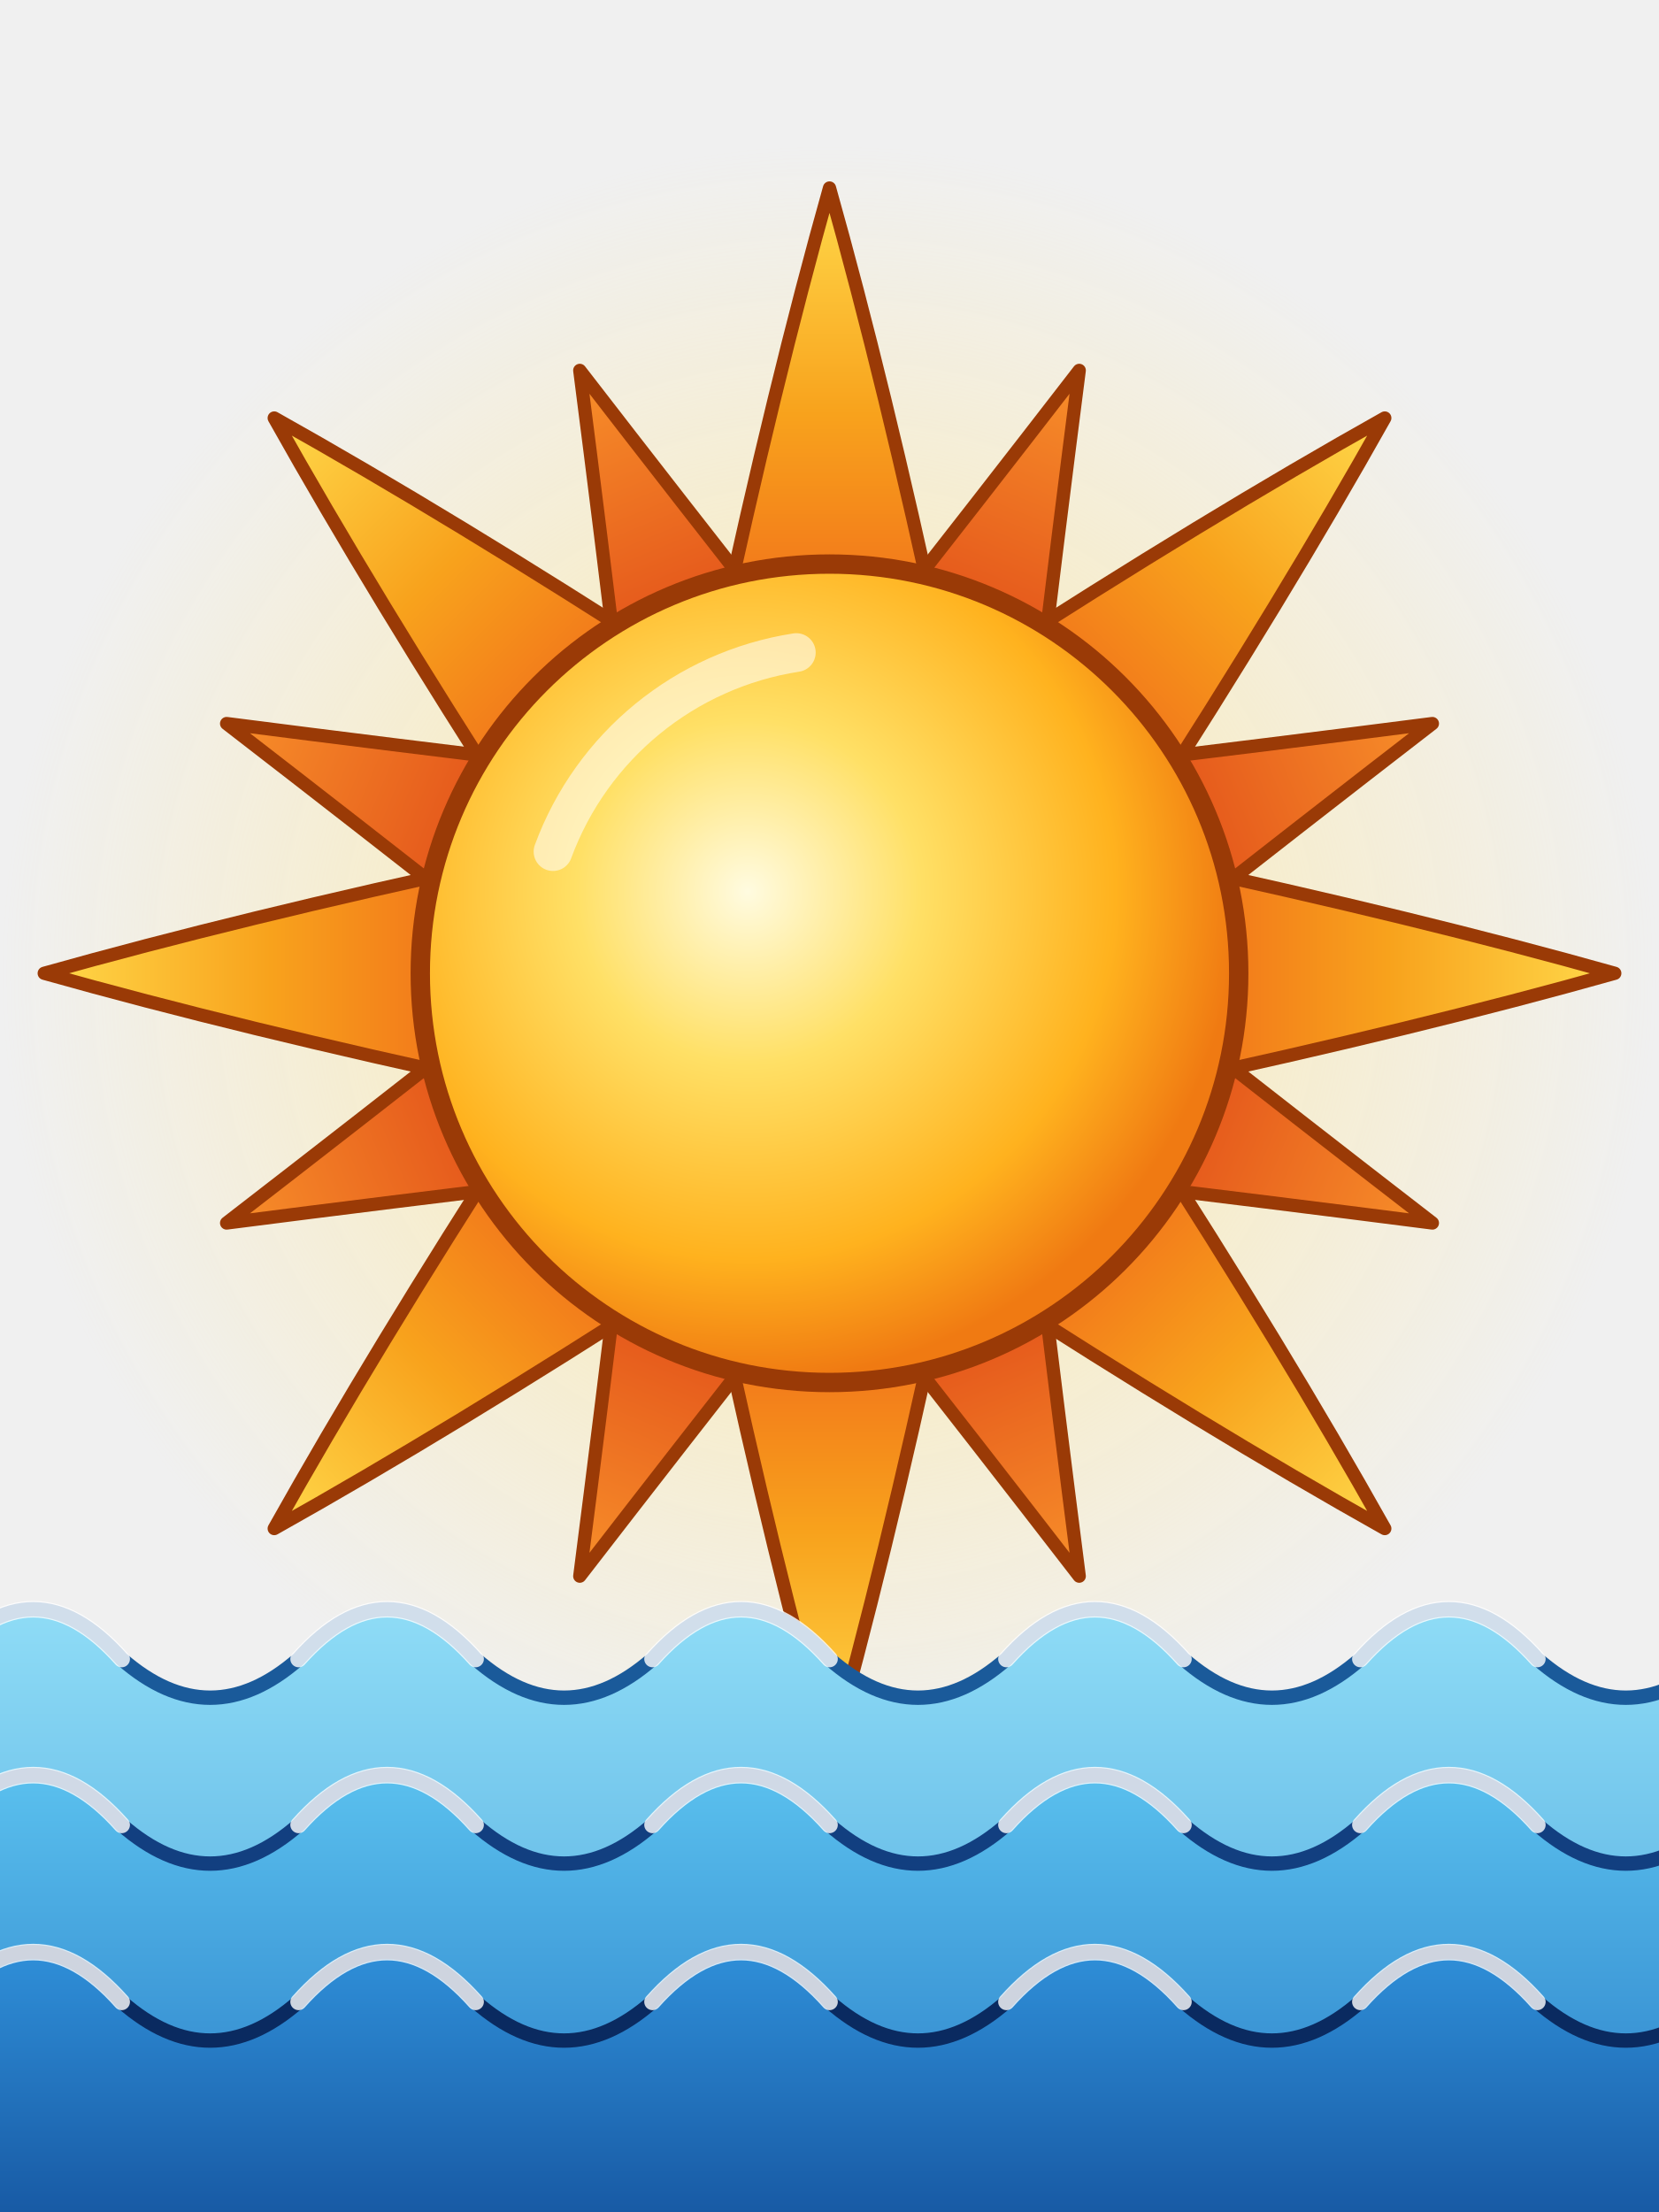
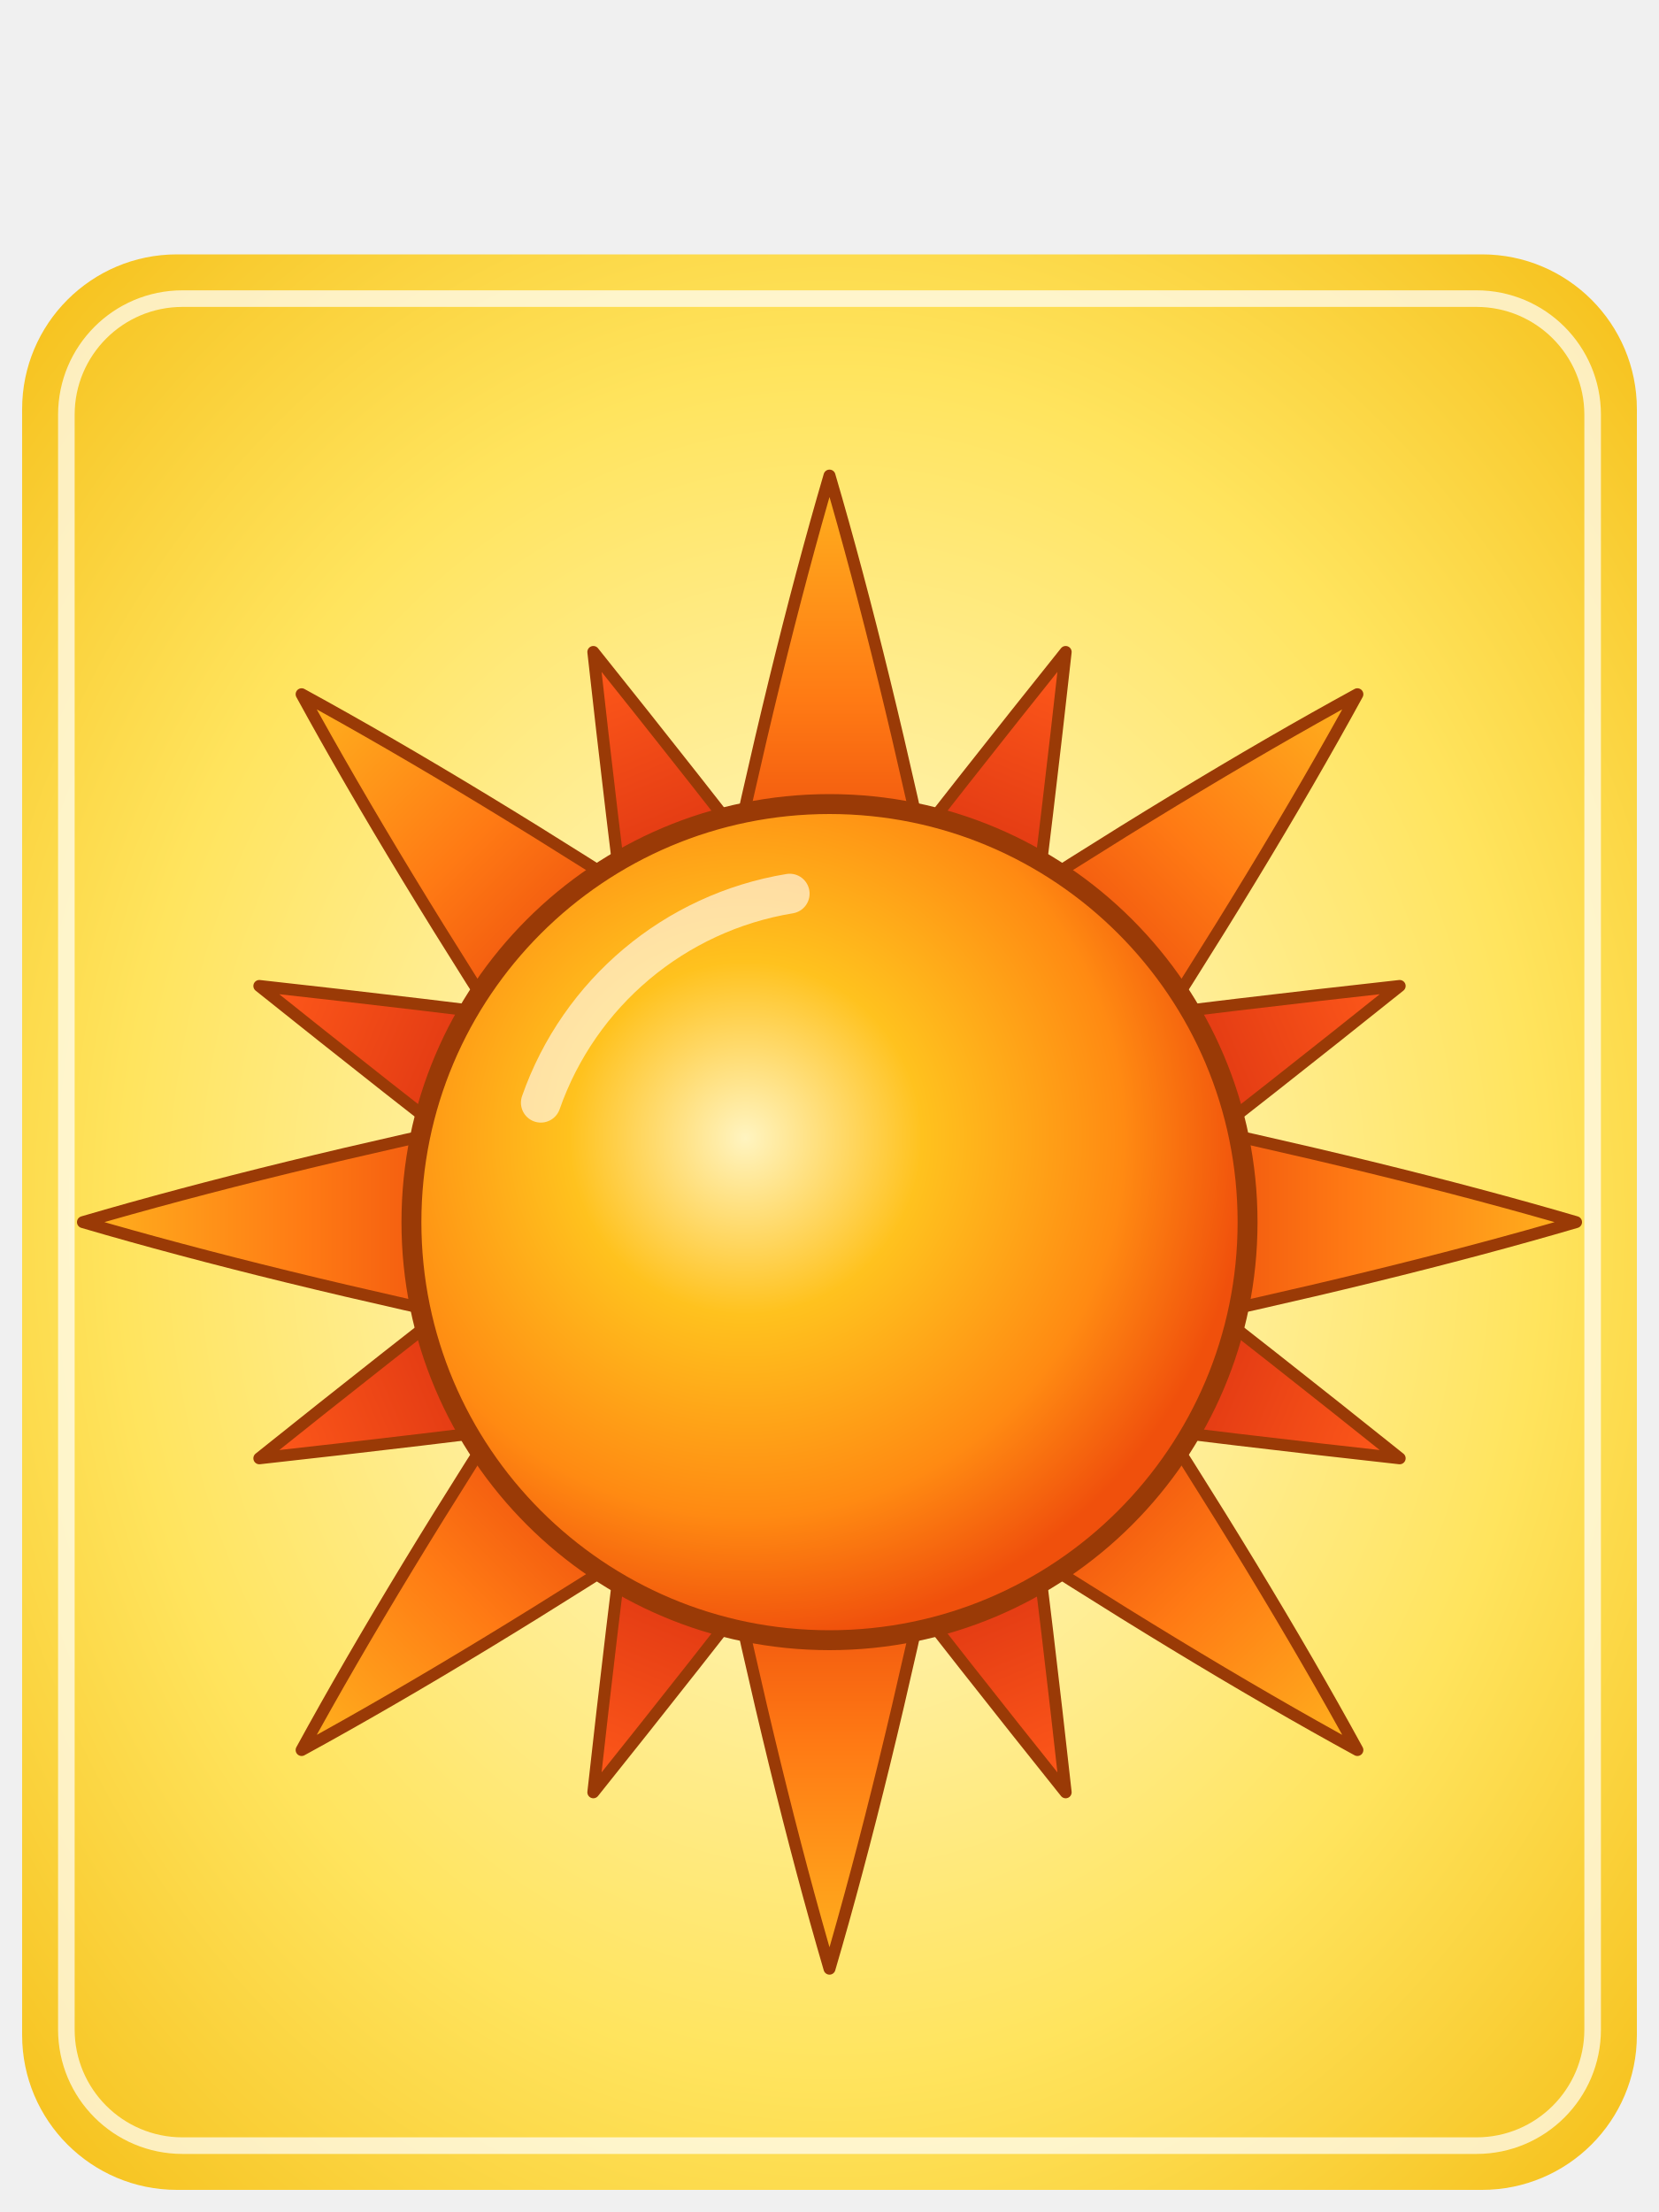
<svg xmlns="http://www.w3.org/2000/svg" width="300" height="400" viewBox="0 0 300 400">
  <defs>
-     <radialGradient id="g0" cx="0.5" cy="0.5" r="0.5">
-       <stop offset="0" stop-color="#ffe9a0" stop-opacity="0.9" />
-       <stop offset="1" stop-color="#ffe9a0" stop-opacity="0" />
-     </radialGradient>
+     <linearGradient id="g0" x1="0" y1="0" x2="1" y2="0">
+       <stop offset="0" stop-color="#e8400c" />
+       <stop offset="0.5" stop-color="#ff7a14" />
+       <stop offset="1" stop-color="#ffb21e" />
+     </linearGradient>
    <linearGradient id="g1" x1="0" y1="0" x2="1" y2="0">
-       <stop offset="0" stop-color="#f06a1a" />
-       <stop offset="0.5" stop-color="#f8a21c" />
-       <stop offset="1" stop-color="#ffd94a" />
+       <stop offset="0" stop-color="#d42a10" />
+       <stop offset="1" stop-color="#ff5a1a" />
    </linearGradient>
    <linearGradient id="g2" x1="0" y1="0" x2="1" y2="0">
-       <stop offset="0" stop-color="#e04a18" />
-       <stop offset="1" stop-color="#f8902a" />
+       <stop offset="0" stop-color="#e8400c" />
+       <stop offset="0.5" stop-color="#ff7a14" />
+       <stop offset="1" stop-color="#ffb21e" />
    </linearGradient>
    <linearGradient id="g3" x1="0" y1="0" x2="1" y2="0">
-       <stop offset="0" stop-color="#f06a1a" />
-       <stop offset="0.5" stop-color="#f8a21c" />
-       <stop offset="1" stop-color="#ffd94a" />
+       <stop offset="0" stop-color="#d42a10" />
+       <stop offset="1" stop-color="#ff5a1a" />
    </linearGradient>
    <linearGradient id="g4" x1="0" y1="0" x2="1" y2="0">
-       <stop offset="0" stop-color="#e04a18" />
-       <stop offset="1" stop-color="#f8902a" />
+       <stop offset="0" stop-color="#e8400c" />
+       <stop offset="0.5" stop-color="#ff7a14" />
+       <stop offset="1" stop-color="#ffb21e" />
    </linearGradient>
    <linearGradient id="g5" x1="0" y1="0" x2="1" y2="0">
-       <stop offset="0" stop-color="#f06a1a" />
-       <stop offset="0.5" stop-color="#f8a21c" />
-       <stop offset="1" stop-color="#ffd94a" />
+       <stop offset="0" stop-color="#d42a10" />
+       <stop offset="1" stop-color="#ff5a1a" />
    </linearGradient>
    <linearGradient id="g6" x1="0" y1="0" x2="1" y2="0">
-       <stop offset="0" stop-color="#e04a18" />
-       <stop offset="1" stop-color="#f8902a" />
+       <stop offset="0" stop-color="#e8400c" />
+       <stop offset="0.5" stop-color="#ff7a14" />
+       <stop offset="1" stop-color="#ffb21e" />
    </linearGradient>
    <linearGradient id="g7" x1="0" y1="0" x2="1" y2="0">
-       <stop offset="0" stop-color="#f06a1a" />
-       <stop offset="0.5" stop-color="#f8a21c" />
-       <stop offset="1" stop-color="#ffd94a" />
+       <stop offset="0" stop-color="#d42a10" />
+       <stop offset="1" stop-color="#ff5a1a" />
    </linearGradient>
    <linearGradient id="g8" x1="0" y1="0" x2="1" y2="0">
-       <stop offset="0" stop-color="#e04a18" />
-       <stop offset="1" stop-color="#f8902a" />
+       <stop offset="0" stop-color="#e8400c" />
+       <stop offset="0.5" stop-color="#ff7a14" />
+       <stop offset="1" stop-color="#ffb21e" />
    </linearGradient>
    <linearGradient id="g9" x1="0" y1="0" x2="1" y2="0">
-       <stop offset="0" stop-color="#f06a1a" />
-       <stop offset="0.5" stop-color="#f8a21c" />
-       <stop offset="1" stop-color="#ffd94a" />
+       <stop offset="0" stop-color="#d42a10" />
+       <stop offset="1" stop-color="#ff5a1a" />
    </linearGradient>
    <linearGradient id="g10" x1="0" y1="0" x2="1" y2="0">
-       <stop offset="0" stop-color="#e04a18" />
-       <stop offset="1" stop-color="#f8902a" />
+       <stop offset="0" stop-color="#e8400c" />
+       <stop offset="0.5" stop-color="#ff7a14" />
+       <stop offset="1" stop-color="#ffb21e" />
    </linearGradient>
    <linearGradient id="g11" x1="0" y1="0" x2="1" y2="0">
-       <stop offset="0" stop-color="#f06a1a" />
-       <stop offset="0.5" stop-color="#f8a21c" />
-       <stop offset="1" stop-color="#ffd94a" />
+       <stop offset="0" stop-color="#d42a10" />
+       <stop offset="1" stop-color="#ff5a1a" />
    </linearGradient>
    <linearGradient id="g12" x1="0" y1="0" x2="1" y2="0">
-       <stop offset="0" stop-color="#e04a18" />
-       <stop offset="1" stop-color="#f8902a" />
+       <stop offset="0" stop-color="#e8400c" />
+       <stop offset="0.5" stop-color="#ff7a14" />
+       <stop offset="1" stop-color="#ffb21e" />
    </linearGradient>
    <linearGradient id="g13" x1="0" y1="0" x2="1" y2="0">
-       <stop offset="0" stop-color="#f06a1a" />
-       <stop offset="0.5" stop-color="#f8a21c" />
-       <stop offset="1" stop-color="#ffd94a" />
+       <stop offset="0" stop-color="#d42a10" />
+       <stop offset="1" stop-color="#ff5a1a" />
    </linearGradient>
    <linearGradient id="g14" x1="0" y1="0" x2="1" y2="0">
-       <stop offset="0" stop-color="#e04a18" />
-       <stop offset="1" stop-color="#f8902a" />
+       <stop offset="0" stop-color="#e8400c" />
+       <stop offset="0.5" stop-color="#ff7a14" />
+       <stop offset="1" stop-color="#ffb21e" />
    </linearGradient>
    <linearGradient id="g15" x1="0" y1="0" x2="1" y2="0">
-       <stop offset="0" stop-color="#f06a1a" />
-       <stop offset="0.5" stop-color="#f8a21c" />
-       <stop offset="1" stop-color="#ffd94a" />
+       <stop offset="0" stop-color="#d42a10" />
+       <stop offset="1" stop-color="#ff5a1a" />
    </linearGradient>
-     <linearGradient id="g16" x1="0" y1="0" x2="1" y2="0">
-       <stop offset="0" stop-color="#e04a18" />
-       <stop offset="1" stop-color="#f8902a" />
-     </linearGradient>
-     <radialGradient id="g17" cx="0.4" cy="0.4" r="0.6">
-       <stop offset="0" stop-color="#fffbe0" />
-       <stop offset="0.35" stop-color="#ffe066" />
-       <stop offset="0.75" stop-color="#ffb21e" />
-       <stop offset="1" stop-color="#f07a12" />
+     <radialGradient id="g16" cx="0.4" cy="0.4" r="0.6">
+       <stop offset="0" stop-color="#fff4c0" />
+       <stop offset="0.35" stop-color="#ffc21e" />
+       <stop offset="0.75" stop-color="#ff8a12" />
+       <stop offset="1" stop-color="#f0500c" />
    </radialGradient>
-     <linearGradient id="g18" x1="0" y1="0" x2="0" y2="1">
-       <stop offset="0" stop-color="#8fdcf6" />
-       <stop offset="1" stop-color="#3a9ad8" />
-     </linearGradient>
-     <linearGradient id="g19" x1="0" y1="0" x2="0" y2="1">
-       <stop offset="0" stop-color="#5ac0ee" />
-       <stop offset="1" stop-color="#1f6fbf" />
-     </linearGradient>
-     <linearGradient id="g20" x1="0" y1="0" x2="0" y2="1">
-       <stop offset="0" stop-color="#2f8fd8" />
-       <stop offset="1" stop-color="#134f9a" />
-     </linearGradient>
+     <radialGradient id="g17" cx="0.5" cy="0.5" r="0.8">
+       <stop offset="0" stop-color="#fffbe2" />
+       <stop offset="0.55" stop-color="#ffe45e" />
+       <stop offset="1" stop-color="#f2b200" />
+     </radialGradient>
+     <clipPath id="card">
+       <rect x="7" y="49" width="286" height="344" rx="25" />
+     </clipPath>
  </defs>
-   <circle cx="150" cy="176" r="150" fill="url(#g0)" />
-   <g transform="translate(150 176) rotate(-90)">
-     <path d="M60,-20 Q106.5,-10 142,0 Q106.5,10 60,20Z" fill="url(#g1)" stroke="#9a3a06" stroke-width="2.4" stroke-linejoin="round" stroke-linecap="round" />
+   <rect x="4" y="46" width="292" height="350" rx="28" fill="url(#g17)" />
+   <rect x="12" y="54" width="276" height="334" rx="21" fill="none" stroke="#ffffff" stroke-width="3" stroke-opacity="0.7" />
+   <g clip-path="url(#card)">
+     <g transform="translate(150 221) scale(0.9) translate(-150 -200)">
+       <g transform="translate(150 200) rotate(-90)">
+         <path d="M60,-22 Q112.5,-11 150,0 Q112.5,11 60,22Z" fill="url(#g0)" stroke="#9a3a06" stroke-width="2.4" stroke-linejoin="round" stroke-linecap="round" />
+       </g>
+       <g transform="translate(150 200) rotate(-67.5)">
+         <path d="M60,-18 Q93,-9 124,0 Q93,9 60,18Z" fill="url(#g1)" stroke="#9a3a06" stroke-width="2.4" stroke-linejoin="round" stroke-linecap="round" />
+       </g>
+       <g transform="translate(150 200) rotate(-45)">
+         <path d="M60,-22 Q112.5,-11 150,0 Q112.5,11 60,22Z" fill="url(#g2)" stroke="#9a3a06" stroke-width="2.4" stroke-linejoin="round" stroke-linecap="round" />
+       </g>
+       <g transform="translate(150 200) rotate(-22.5)">
+         <path d="M60,-18 Q93,-9 124,0 Q93,9 60,18Z" fill="url(#g3)" stroke="#9a3a06" stroke-width="2.4" stroke-linejoin="round" stroke-linecap="round" />
+       </g>
+       <g transform="translate(150 200) rotate(0)">
+         <path d="M60,-22 Q112.5,-11 150,0 Q112.5,11 60,22Z" fill="url(#g4)" stroke="#9a3a06" stroke-width="2.4" stroke-linejoin="round" stroke-linecap="round" />
+       </g>
+       <g transform="translate(150 200) rotate(22.5)">
+         <path d="M60,-18 Q93,-9 124,0 Q93,9 60,18Z" fill="url(#g5)" stroke="#9a3a06" stroke-width="2.4" stroke-linejoin="round" stroke-linecap="round" />
+       </g>
+       <g transform="translate(150 200) rotate(45)">
+         <path d="M60,-22 Q112.5,-11 150,0 Q112.5,11 60,22Z" fill="url(#g6)" stroke="#9a3a06" stroke-width="2.4" stroke-linejoin="round" stroke-linecap="round" />
+       </g>
+       <g transform="translate(150 200) rotate(67.5)">
+         <path d="M60,-18 Q93,-9 124,0 Q93,9 60,18Z" fill="url(#g7)" stroke="#9a3a06" stroke-width="2.4" stroke-linejoin="round" stroke-linecap="round" />
+       </g>
+       <g transform="translate(150 200) rotate(90)">
+         <path d="M60,-22 Q112.5,-11 150,0 Q112.5,11 60,22Z" fill="url(#g8)" stroke="#9a3a06" stroke-width="2.4" stroke-linejoin="round" stroke-linecap="round" />
+       </g>
+       <g transform="translate(150 200) rotate(112.5)">
+         <path d="M60,-18 Q93,-9 124,0 Q93,9 60,18Z" fill="url(#g9)" stroke="#9a3a06" stroke-width="2.4" stroke-linejoin="round" stroke-linecap="round" />
+       </g>
+       <g transform="translate(150 200) rotate(135)">
+         <path d="M60,-22 Q112.5,-11 150,0 Q112.5,11 60,22Z" fill="url(#g10)" stroke="#9a3a06" stroke-width="2.4" stroke-linejoin="round" stroke-linecap="round" />
+       </g>
+       <g transform="translate(150 200) rotate(157.5)">
+         <path d="M60,-18 Q93,-9 124,0 Q93,9 60,18Z" fill="url(#g11)" stroke="#9a3a06" stroke-width="2.4" stroke-linejoin="round" stroke-linecap="round" />
+       </g>
+       <g transform="translate(150 200) rotate(180)">
+         <path d="M60,-22 Q112.5,-11 150,0 Q112.5,11 60,22Z" fill="url(#g12)" stroke="#9a3a06" stroke-width="2.4" stroke-linejoin="round" stroke-linecap="round" />
+       </g>
+       <g transform="translate(150 200) rotate(202.5)">
+         <path d="M60,-18 Q93,-9 124,0 Q93,9 60,18Z" fill="url(#g13)" stroke="#9a3a06" stroke-width="2.4" stroke-linejoin="round" stroke-linecap="round" />
+       </g>
+       <g transform="translate(150 200) rotate(225)">
+         <path d="M60,-22 Q112.5,-11 150,0 Q112.5,11 60,22Z" fill="url(#g14)" stroke="#9a3a06" stroke-width="2.4" stroke-linejoin="round" stroke-linecap="round" />
+       </g>
+       <g transform="translate(150 200) rotate(247.5)">
+         <path d="M60,-18 Q93,-9 124,0 Q93,9 60,18Z" fill="url(#g15)" stroke="#9a3a06" stroke-width="2.4" stroke-linejoin="round" stroke-linecap="round" />
+       </g>
+       <circle cx="150" cy="200" r="84" fill="url(#g16)" stroke="#9a3a06" stroke-width="4" />
+       <path d="M92,176 A64 64 0 0 1 142,134" fill="none" stroke="#ffffff" stroke-width="8" stroke-linecap="round" stroke-linejoin="round" stroke-opacity="0.6" />
+     </g>
  </g>
-   <g transform="translate(150 176) rotate(-67.5)">
-     <path d="M60,-16 Q88.5,-8 118,0 Q88.5,8 60,16Z" fill="url(#g2)" stroke="#9a3a06" stroke-width="2.4" stroke-linejoin="round" stroke-linecap="round" />
-   </g>
-   <g transform="translate(150 176) rotate(-45)">
-     <path d="M60,-20 Q106.5,-10 142,0 Q106.5,10 60,20Z" fill="url(#g3)" stroke="#9a3a06" stroke-width="2.4" stroke-linejoin="round" stroke-linecap="round" />
-   </g>
-   <g transform="translate(150 176) rotate(-22.5)">
-     <path d="M60,-16 Q88.5,-8 118,0 Q88.5,8 60,16Z" fill="url(#g4)" stroke="#9a3a06" stroke-width="2.4" stroke-linejoin="round" stroke-linecap="round" />
-   </g>
-   <g transform="translate(150 176) rotate(0)">
-     <path d="M60,-20 Q106.5,-10 142,0 Q106.5,10 60,20Z" fill="url(#g5)" stroke="#9a3a06" stroke-width="2.4" stroke-linejoin="round" stroke-linecap="round" />
-   </g>
-   <g transform="translate(150 176) rotate(22.5)">
-     <path d="M60,-16 Q88.5,-8 118,0 Q88.5,8 60,16Z" fill="url(#g6)" stroke="#9a3a06" stroke-width="2.4" stroke-linejoin="round" stroke-linecap="round" />
-   </g>
-   <g transform="translate(150 176) rotate(45)">
-     <path d="M60,-20 Q106.5,-10 142,0 Q106.5,10 60,20Z" fill="url(#g7)" stroke="#9a3a06" stroke-width="2.4" stroke-linejoin="round" stroke-linecap="round" />
-   </g>
-   <g transform="translate(150 176) rotate(67.5)">
-     <path d="M60,-16 Q88.5,-8 118,0 Q88.5,8 60,16Z" fill="url(#g8)" stroke="#9a3a06" stroke-width="2.4" stroke-linejoin="round" stroke-linecap="round" />
-   </g>
-   <g transform="translate(150 176) rotate(90)">
-     <path d="M60,-20 Q106.5,-10 142,0 Q106.5,10 60,20Z" fill="url(#g9)" stroke="#9a3a06" stroke-width="2.4" stroke-linejoin="round" stroke-linecap="round" />
-   </g>
-   <g transform="translate(150 176) rotate(112.5)">
-     <path d="M60,-16 Q88.5,-8 118,0 Q88.5,8 60,16Z" fill="url(#g10)" stroke="#9a3a06" stroke-width="2.4" stroke-linejoin="round" stroke-linecap="round" />
-   </g>
-   <g transform="translate(150 176) rotate(135)">
-     <path d="M60,-20 Q106.5,-10 142,0 Q106.5,10 60,20Z" fill="url(#g11)" stroke="#9a3a06" stroke-width="2.4" stroke-linejoin="round" stroke-linecap="round" />
-   </g>
-   <g transform="translate(150 176) rotate(157.5)">
-     <path d="M60,-16 Q88.5,-8 118,0 Q88.5,8 60,16Z" fill="url(#g12)" stroke="#9a3a06" stroke-width="2.4" stroke-linejoin="round" stroke-linecap="round" />
-   </g>
-   <g transform="translate(150 176) rotate(180)">
-     <path d="M60,-20 Q106.5,-10 142,0 Q106.5,10 60,20Z" fill="url(#g13)" stroke="#9a3a06" stroke-width="2.4" stroke-linejoin="round" stroke-linecap="round" />
-   </g>
-   <g transform="translate(150 176) rotate(202.5)">
-     <path d="M60,-16 Q88.5,-8 118,0 Q88.5,8 60,16Z" fill="url(#g14)" stroke="#9a3a06" stroke-width="2.4" stroke-linejoin="round" stroke-linecap="round" />
-   </g>
-   <g transform="translate(150 176) rotate(225)">
-     <path d="M60,-20 Q106.5,-10 142,0 Q106.5,10 60,20Z" fill="url(#g15)" stroke="#9a3a06" stroke-width="2.4" stroke-linejoin="round" stroke-linecap="round" />
-   </g>
-   <g transform="translate(150 176) rotate(247.5)">
-     <path d="M60,-16 Q88.5,-8 118,0 Q88.5,8 60,16Z" fill="url(#g16)" stroke="#9a3a06" stroke-width="2.4" stroke-linejoin="round" stroke-linecap="round" />
-   </g>
-   <circle cx="150" cy="176" r="74" fill="url(#g17)" stroke="#9a3a06" stroke-width="3.5" />
-   <path d="M100,154 A56 56 0 0 1 144,118" fill="none" stroke="#ffffff" stroke-width="7" stroke-linecap="round" stroke-linejoin="round" stroke-opacity="0.55" />
-   <path d="M-10,300 Q6,282 22,300 Q38,314 54,300 Q70,282 86,300 Q102,314 118,300 Q134,282 150,300 Q166,314 182,300 Q198,282 214,300 Q230,314 246,300 Q262,282 278,300 Q294,314 310,300 L310,410 L-10,410Z" fill="url(#g18)" stroke="#1a5a9a" stroke-width="2.6" stroke-linejoin="round" stroke-linecap="round" />
-   <path d="M-10,300 Q6,282 22,300 M54,300 Q70,282 86,300 M118,300 Q134,282 150,300 M182,300 Q198,282 214,300 M246,300 Q262,282 278,300 M310,300" fill="none" stroke="#ffffff" stroke-width="3" stroke-linecap="round" stroke-linejoin="round" stroke-opacity="0.8" />
-   <path d="M-10,330 Q6,312 22,330 Q38,344 54,330 Q70,312 86,330 Q102,344 118,330 Q134,312 150,330 Q166,344 182,330 Q198,312 214,330 Q230,344 246,330 Q262,312 278,330 Q294,344 310,330 L310,410 L-10,410Z" fill="url(#g19)" stroke="#123f80" stroke-width="2.6" stroke-linejoin="round" stroke-linecap="round" />
-   <path d="M-10,330 Q6,312 22,330 M54,330 Q70,312 86,330 M118,330 Q134,312 150,330 M182,330 Q198,312 214,330 M246,330 Q262,312 278,330 M310,330" fill="none" stroke="#ffffff" stroke-width="3" stroke-linecap="round" stroke-linejoin="round" stroke-opacity="0.8" />
-   <path d="M-10,362 Q6,344 22,362 Q38,376 54,362 Q70,344 86,362 Q102,376 118,362 Q134,344 150,362 Q166,376 182,362 Q198,344 214,362 Q230,376 246,362 Q262,344 278,362 Q294,376 310,362 L310,410 L-10,410Z" fill="url(#g20)" stroke="#0a2a60" stroke-width="2.6" stroke-linejoin="round" stroke-linecap="round" />
-   <path d="M-10,362 Q6,344 22,362 M54,362 Q70,344 86,362 M118,362 Q134,344 150,362 M182,362 Q198,344 214,362 M246,362 Q262,344 278,362 M310,362" fill="none" stroke="#ffffff" stroke-width="3" stroke-linecap="round" stroke-linejoin="round" stroke-opacity="0.8" />
</svg>
